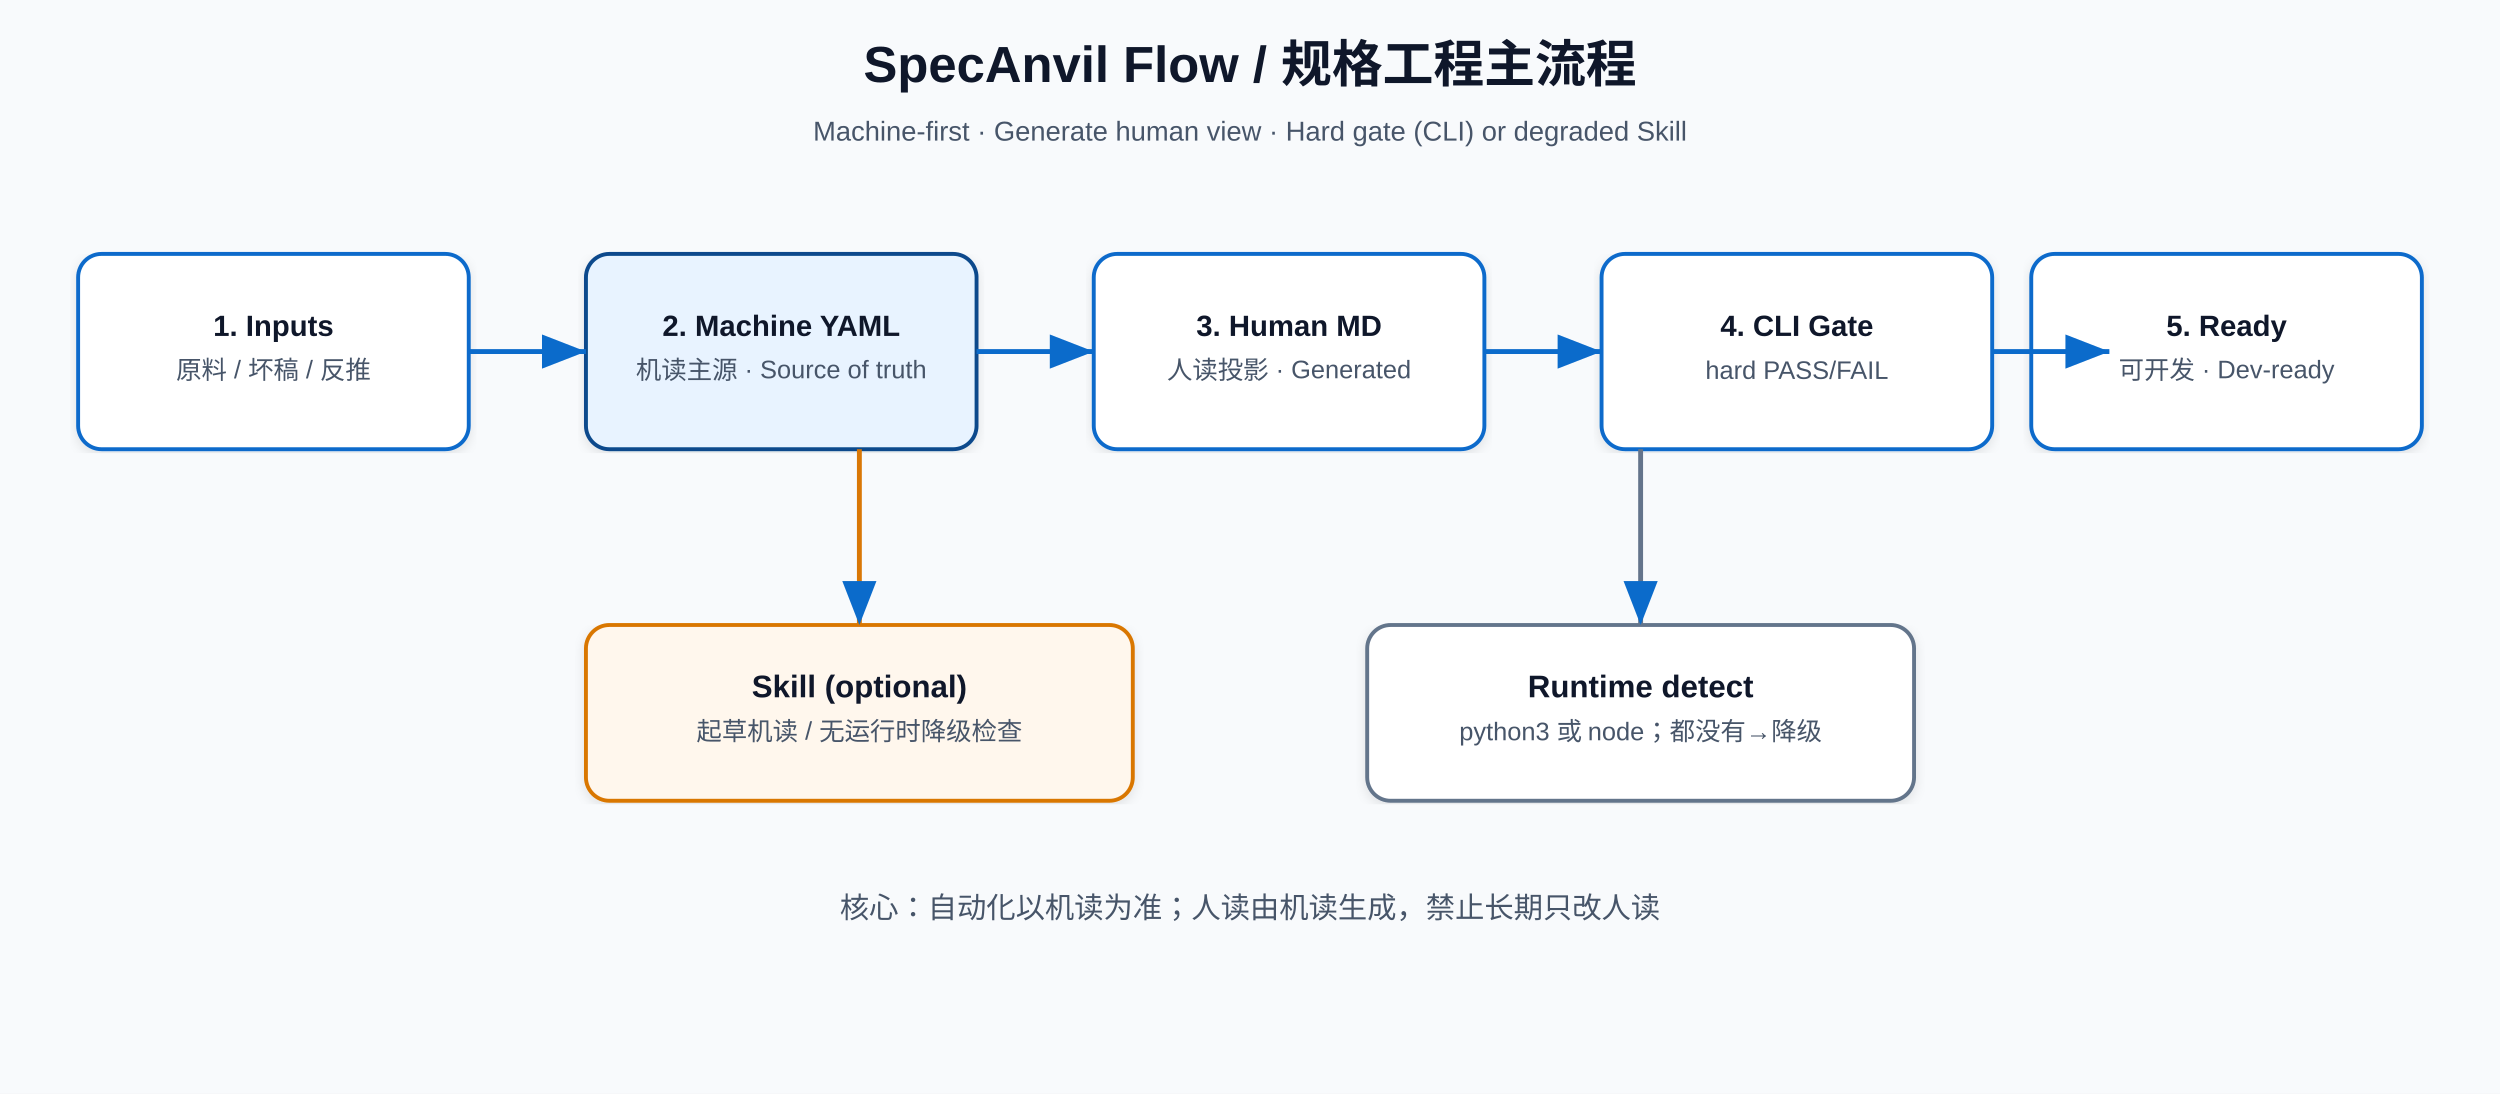
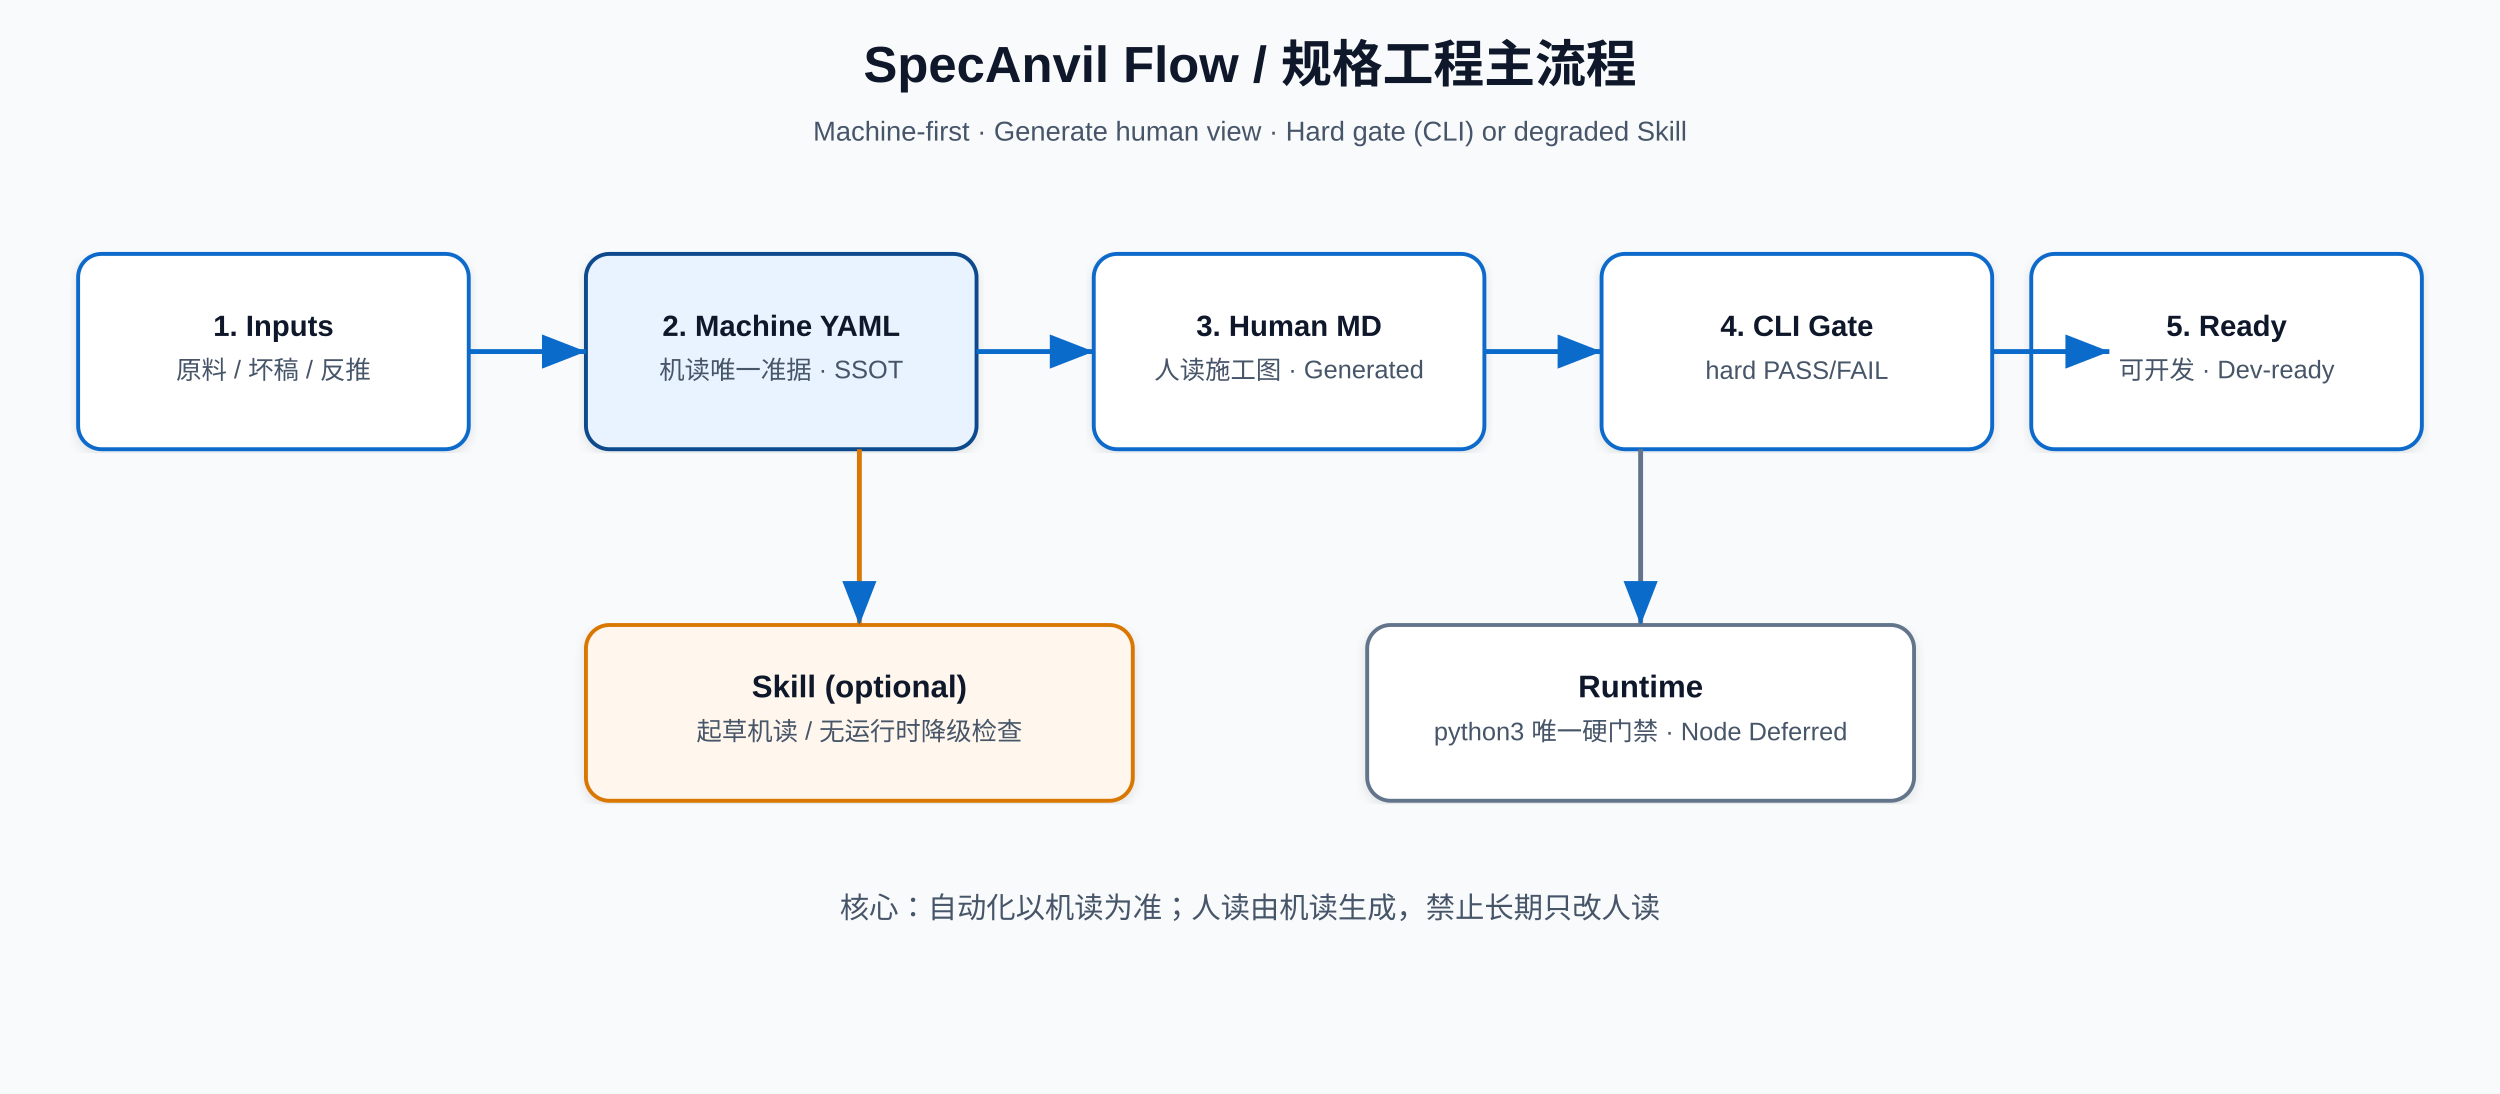
<svg xmlns="http://www.w3.org/2000/svg" viewBox="0 0 1280 560" width="1280" height="560">
  <defs>
    <filter id="shadow" x="-2%" y="-2%" width="104%" height="104%">
      <feDropShadow dx="0" dy="2" stdDeviation="3" flood-opacity="0.10" />
    </filter>
    <marker id="arrow" markerWidth="9" markerHeight="7" refX="9" refY="3.5" orient="auto">
      <polygon points="0 0, 9 3.5, 0 7" fill="#0B6BCB" />
    </marker>
    <marker id="arrow-green" markerWidth="9" markerHeight="7" refX="9" refY="3.5" orient="auto">
      <polygon points="0 0, 9 3.5, 0 7" fill="#159947" />
    </marker>
    <marker id="arrow-red" markerWidth="9" markerHeight="7" refX="9" refY="3.5" orient="auto">
      <polygon points="0 0, 9 3.5, 0 7" fill="#DC2626" />
    </marker>
  </defs>
  <rect width="1280" height="560" fill="#F8FAFC" />
  <text x="640" y="42" text-anchor="middle" fill="#0F172A" font-family="Helvetica Neue,Arial,sans-serif" font-size="26" font-weight="700">SpecAnvil Flow / 规格工程主流程</text>
  <text x="640" y="72" text-anchor="middle" fill="#475569" font-family="Helvetica Neue,Arial,sans-serif" font-size="14" font-weight="400">Machine-first · Generate human view · Hard gate (CLI) or degraded Skill</text>
  <rect x="40" y="130" width="200" height="100" rx="12" fill="#FFFFFF" stroke="#0B6BCB" stroke-width="2" filter="url(#shadow)" />
  <text x="140.0" y="172.0" text-anchor="middle" fill="#0F172A" font-family="Helvetica Neue,Arial,sans-serif" font-size="15" font-weight="700">1. Inputs</text>
  <text x="140.0" y="194.0" text-anchor="middle" fill="#475569" font-family="Helvetica Neue,Arial,sans-serif" font-size="13">原料 / 坏稿 / 反推</text>
  <rect x="300" y="130" width="200" height="100" rx="12" fill="#E8F3FF" stroke="#074A8C" stroke-width="2" filter="url(#shadow)" />
  <text x="400.0" y="172.0" text-anchor="middle" fill="#0F172A" font-family="Helvetica Neue,Arial,sans-serif" font-size="15" font-weight="700">2. Machine YAML</text>
-   <text x="400.0" y="194.0" text-anchor="middle" fill="#475569" font-family="Helvetica Neue,Arial,sans-serif" font-size="13">机读主源 · Source of truth</text>
+   <text x="400.0" y="194.0" text-anchor="middle" fill="#475569" font-family="Helvetica Neue,Arial,sans-serif" font-size="13">机读唯一准据 · SSOT</text>
  <rect x="560" y="130" width="200" height="100" rx="12" fill="#FFFFFF" stroke="#0B6BCB" stroke-width="2" filter="url(#shadow)" />
  <text x="660.0" y="172.0" text-anchor="middle" fill="#0F172A" font-family="Helvetica Neue,Arial,sans-serif" font-size="15" font-weight="700">3. Human MD</text>
-   <text x="660.0" y="194.0" text-anchor="middle" fill="#475569" font-family="Helvetica Neue,Arial,sans-serif" font-size="13">人读投影 · Generated</text>
+   <text x="660.0" y="194.0" text-anchor="middle" fill="#475569" font-family="Helvetica Neue,Arial,sans-serif" font-size="13">人读施工图 · Generated</text>
  <rect x="820" y="130" width="200" height="100" rx="12" fill="#FFFFFF" stroke="#0B6BCB" stroke-width="2" filter="url(#shadow)" />
  <text x="920.0" y="172.0" text-anchor="middle" fill="#0F172A" font-family="Helvetica Neue,Arial,sans-serif" font-size="15" font-weight="700">4. CLI Gate</text>
  <text x="920.0" y="194.0" text-anchor="middle" fill="#475569" font-family="Helvetica Neue,Arial,sans-serif" font-size="13">hard PASS/FAIL</text>
  <rect x="1040" y="130" width="200" height="100" rx="12" fill="#FFFFFF" stroke="#0B6BCB" stroke-width="2" filter="url(#shadow)" />
  <text x="1140.0" y="172.0" text-anchor="middle" fill="#0F172A" font-family="Helvetica Neue,Arial,sans-serif" font-size="15" font-weight="700">5. Ready</text>
  <text x="1140.0" y="194.0" text-anchor="middle" fill="#475569" font-family="Helvetica Neue,Arial,sans-serif" font-size="13">可开发 · Dev-ready</text>
  <line x1="240" y1="180" x2="300" y2="180" stroke="#0B6BCB" stroke-width="2.5" marker-end="url(#arrow)" />
  <line x1="500" y1="180" x2="560" y2="180" stroke="#0B6BCB" stroke-width="2.5" marker-end="url(#arrow)" />
  <line x1="760" y1="180" x2="820" y2="180" stroke="#0B6BCB" stroke-width="2.5" marker-end="url(#arrow)" />
  <line x1="1020" y1="180" x2="1080" y2="180" stroke="#0B6BCB" stroke-width="2.5" marker-end="url(#arrow)" />
  <rect x="300" y="320" width="280" height="90" rx="12" fill="#FFF7ED" stroke="#D97706" stroke-width="2" filter="url(#shadow)" />
  <text x="440.0" y="357.0" text-anchor="middle" fill="#0F172A" font-family="Helvetica Neue,Arial,sans-serif" font-size="16" font-weight="700">Skill (optional)</text>
  <text x="440.0" y="379.0" text-anchor="middle" fill="#475569" font-family="Helvetica Neue,Arial,sans-serif" font-size="13">起草机读 / 无运行时降级检查</text>
  <rect x="700" y="320" width="280" height="90" rx="12" fill="#FFFFFF" stroke="#64748B" stroke-width="2" filter="url(#shadow)" />
-   <text x="840.0" y="357.0" text-anchor="middle" fill="#0F172A" font-family="Helvetica Neue,Arial,sans-serif" font-size="16" font-weight="700">Runtime detect</text>
-   <text x="840.0" y="379.0" text-anchor="middle" fill="#475569" font-family="Helvetica Neue,Arial,sans-serif" font-size="13">python3 或 node；都没有→降级</text>
+   <text x="840.0" y="357.0" text-anchor="middle" fill="#0F172A" font-family="Helvetica Neue,Arial,sans-serif" font-size="16" font-weight="700">Runtime</text>
+   <text x="840.0" y="379.0" text-anchor="middle" fill="#475569" font-family="Helvetica Neue,Arial,sans-serif" font-size="13">python3 唯一硬门禁 · Node Deferred</text>
  <line x1="440" y1="230" x2="440" y2="320" stroke="#D97706" stroke-width="2.5" marker-end="url(#arrow)" />
  <line x1="840" y1="230" x2="840" y2="320" stroke="#64748B" stroke-width="2.5" marker-end="url(#arrow)" />
  <text x="640" y="470" text-anchor="middle" fill="#475569" font-family="Helvetica Neue,Arial,sans-serif" font-size="15" font-weight="400">核心：自动化以机读为准；人读由机读生成，禁止长期只改人读</text>
</svg>
